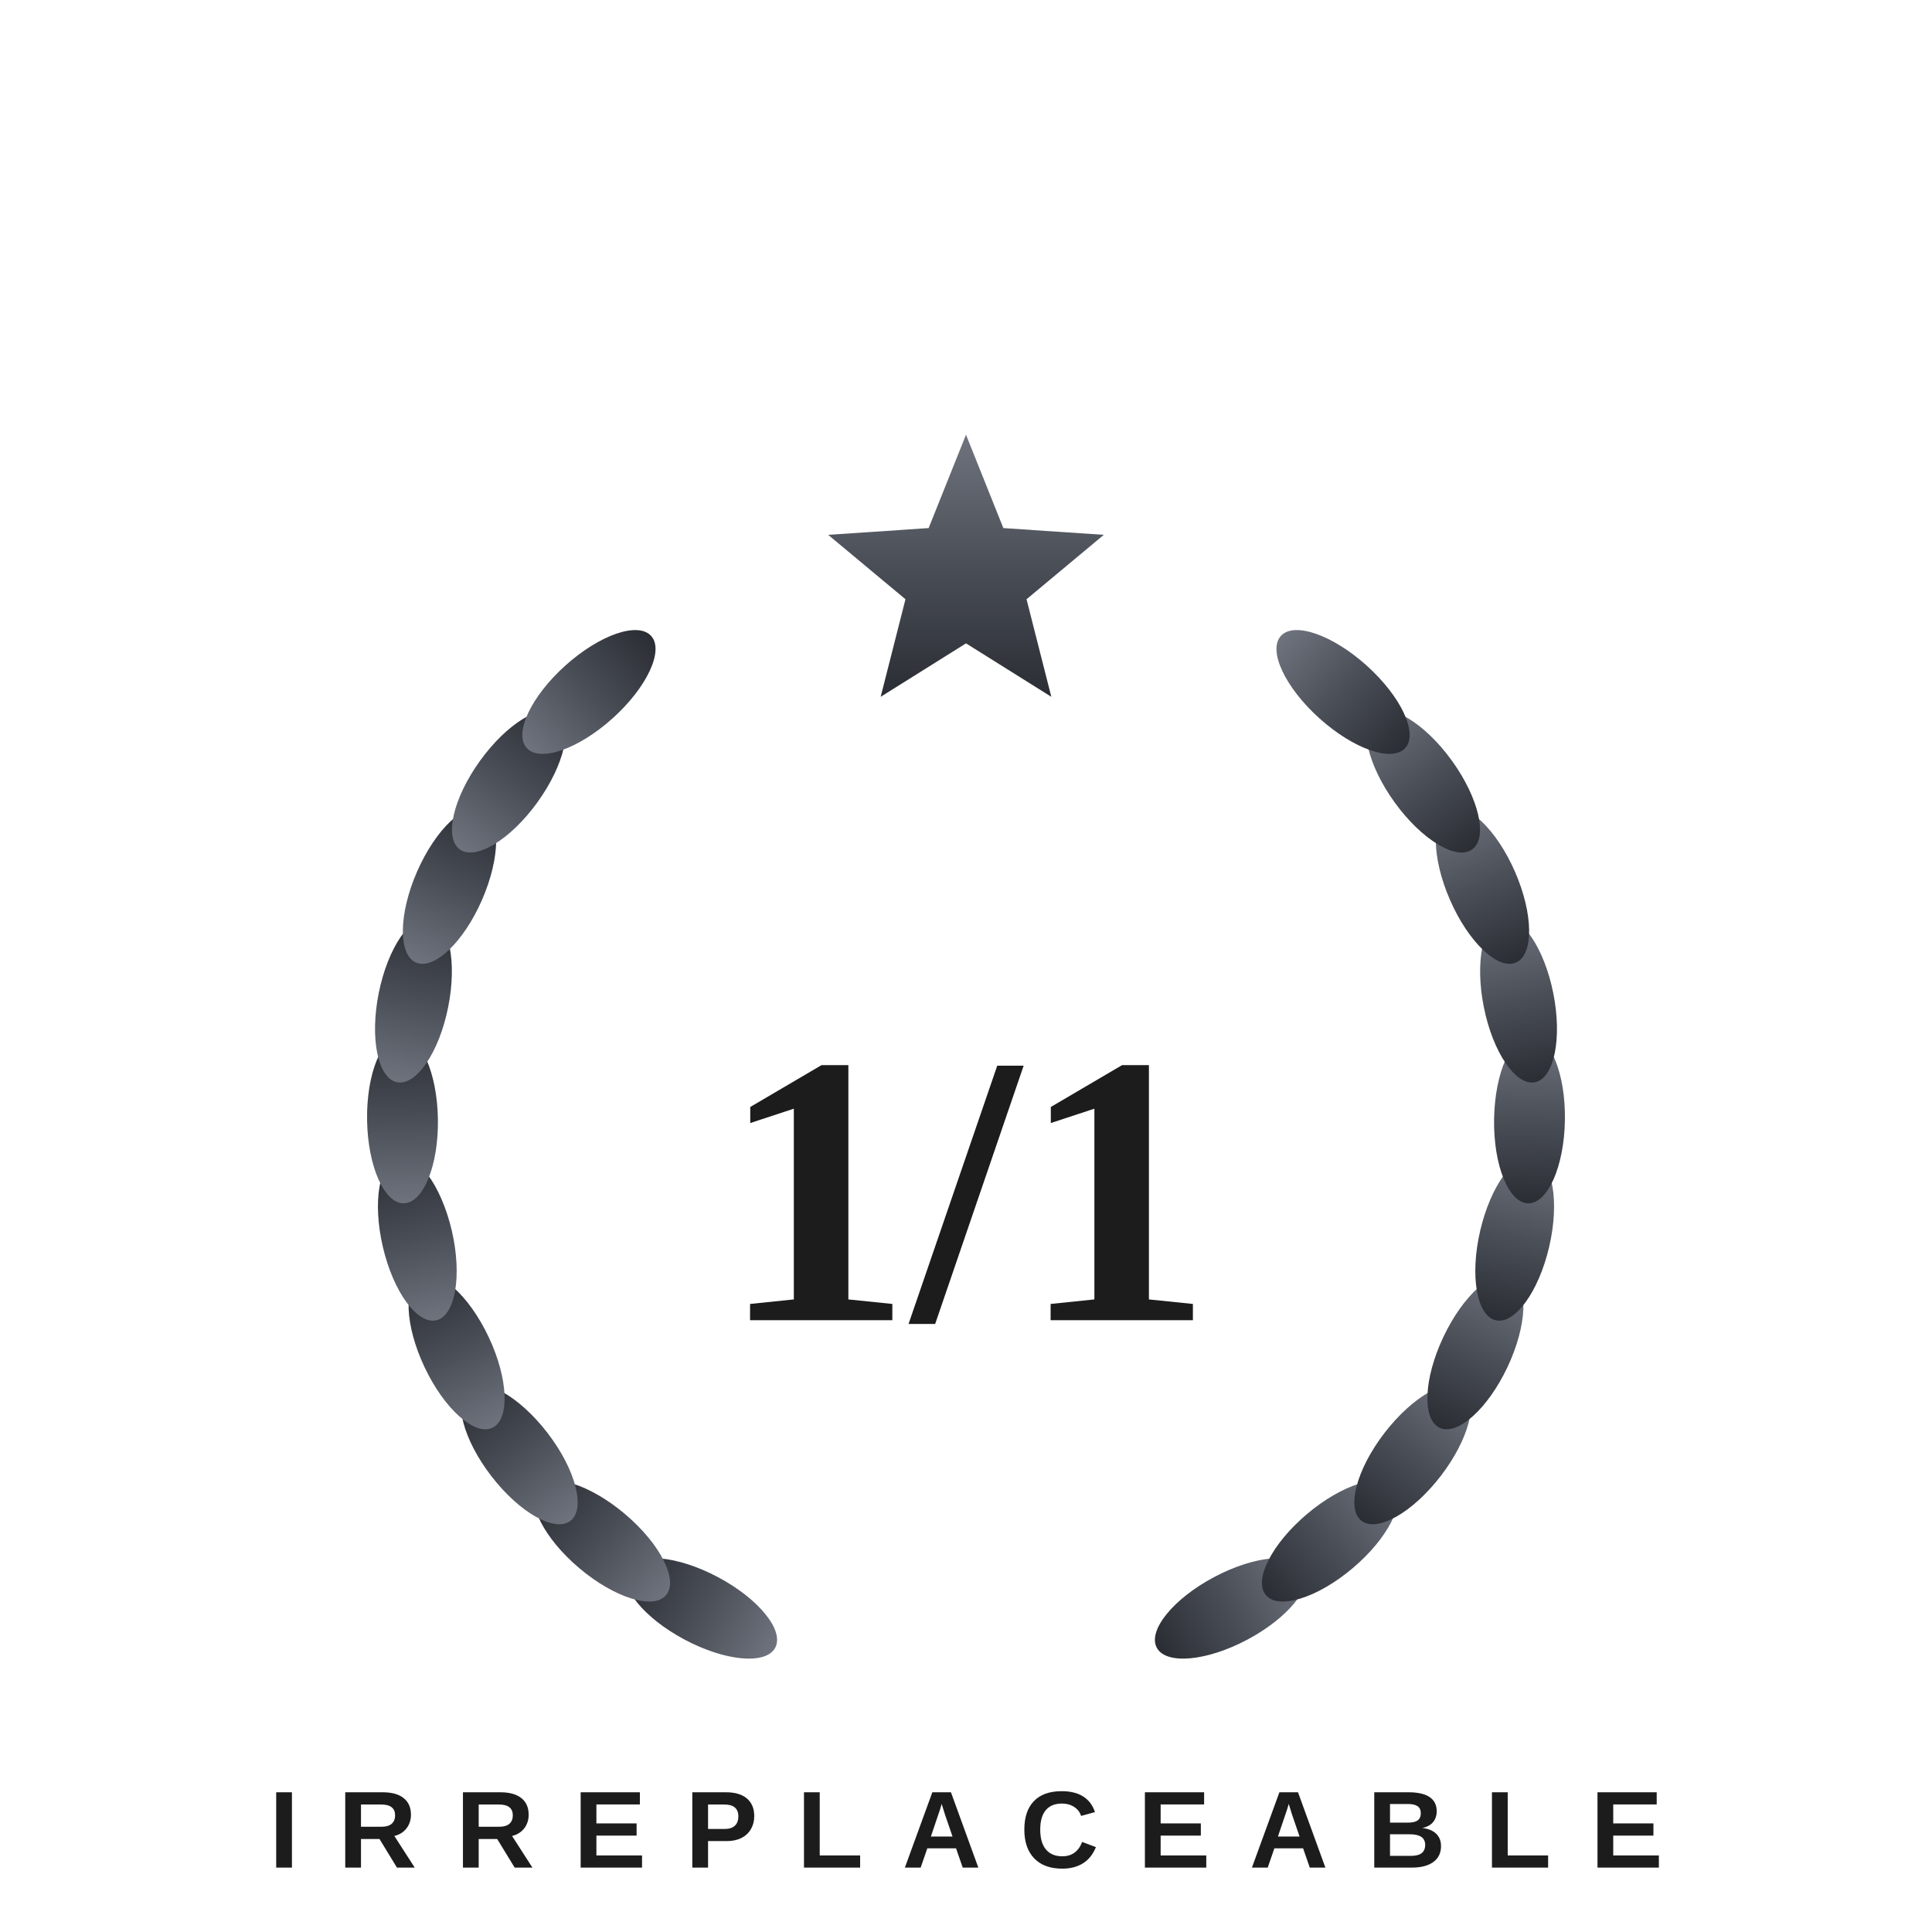
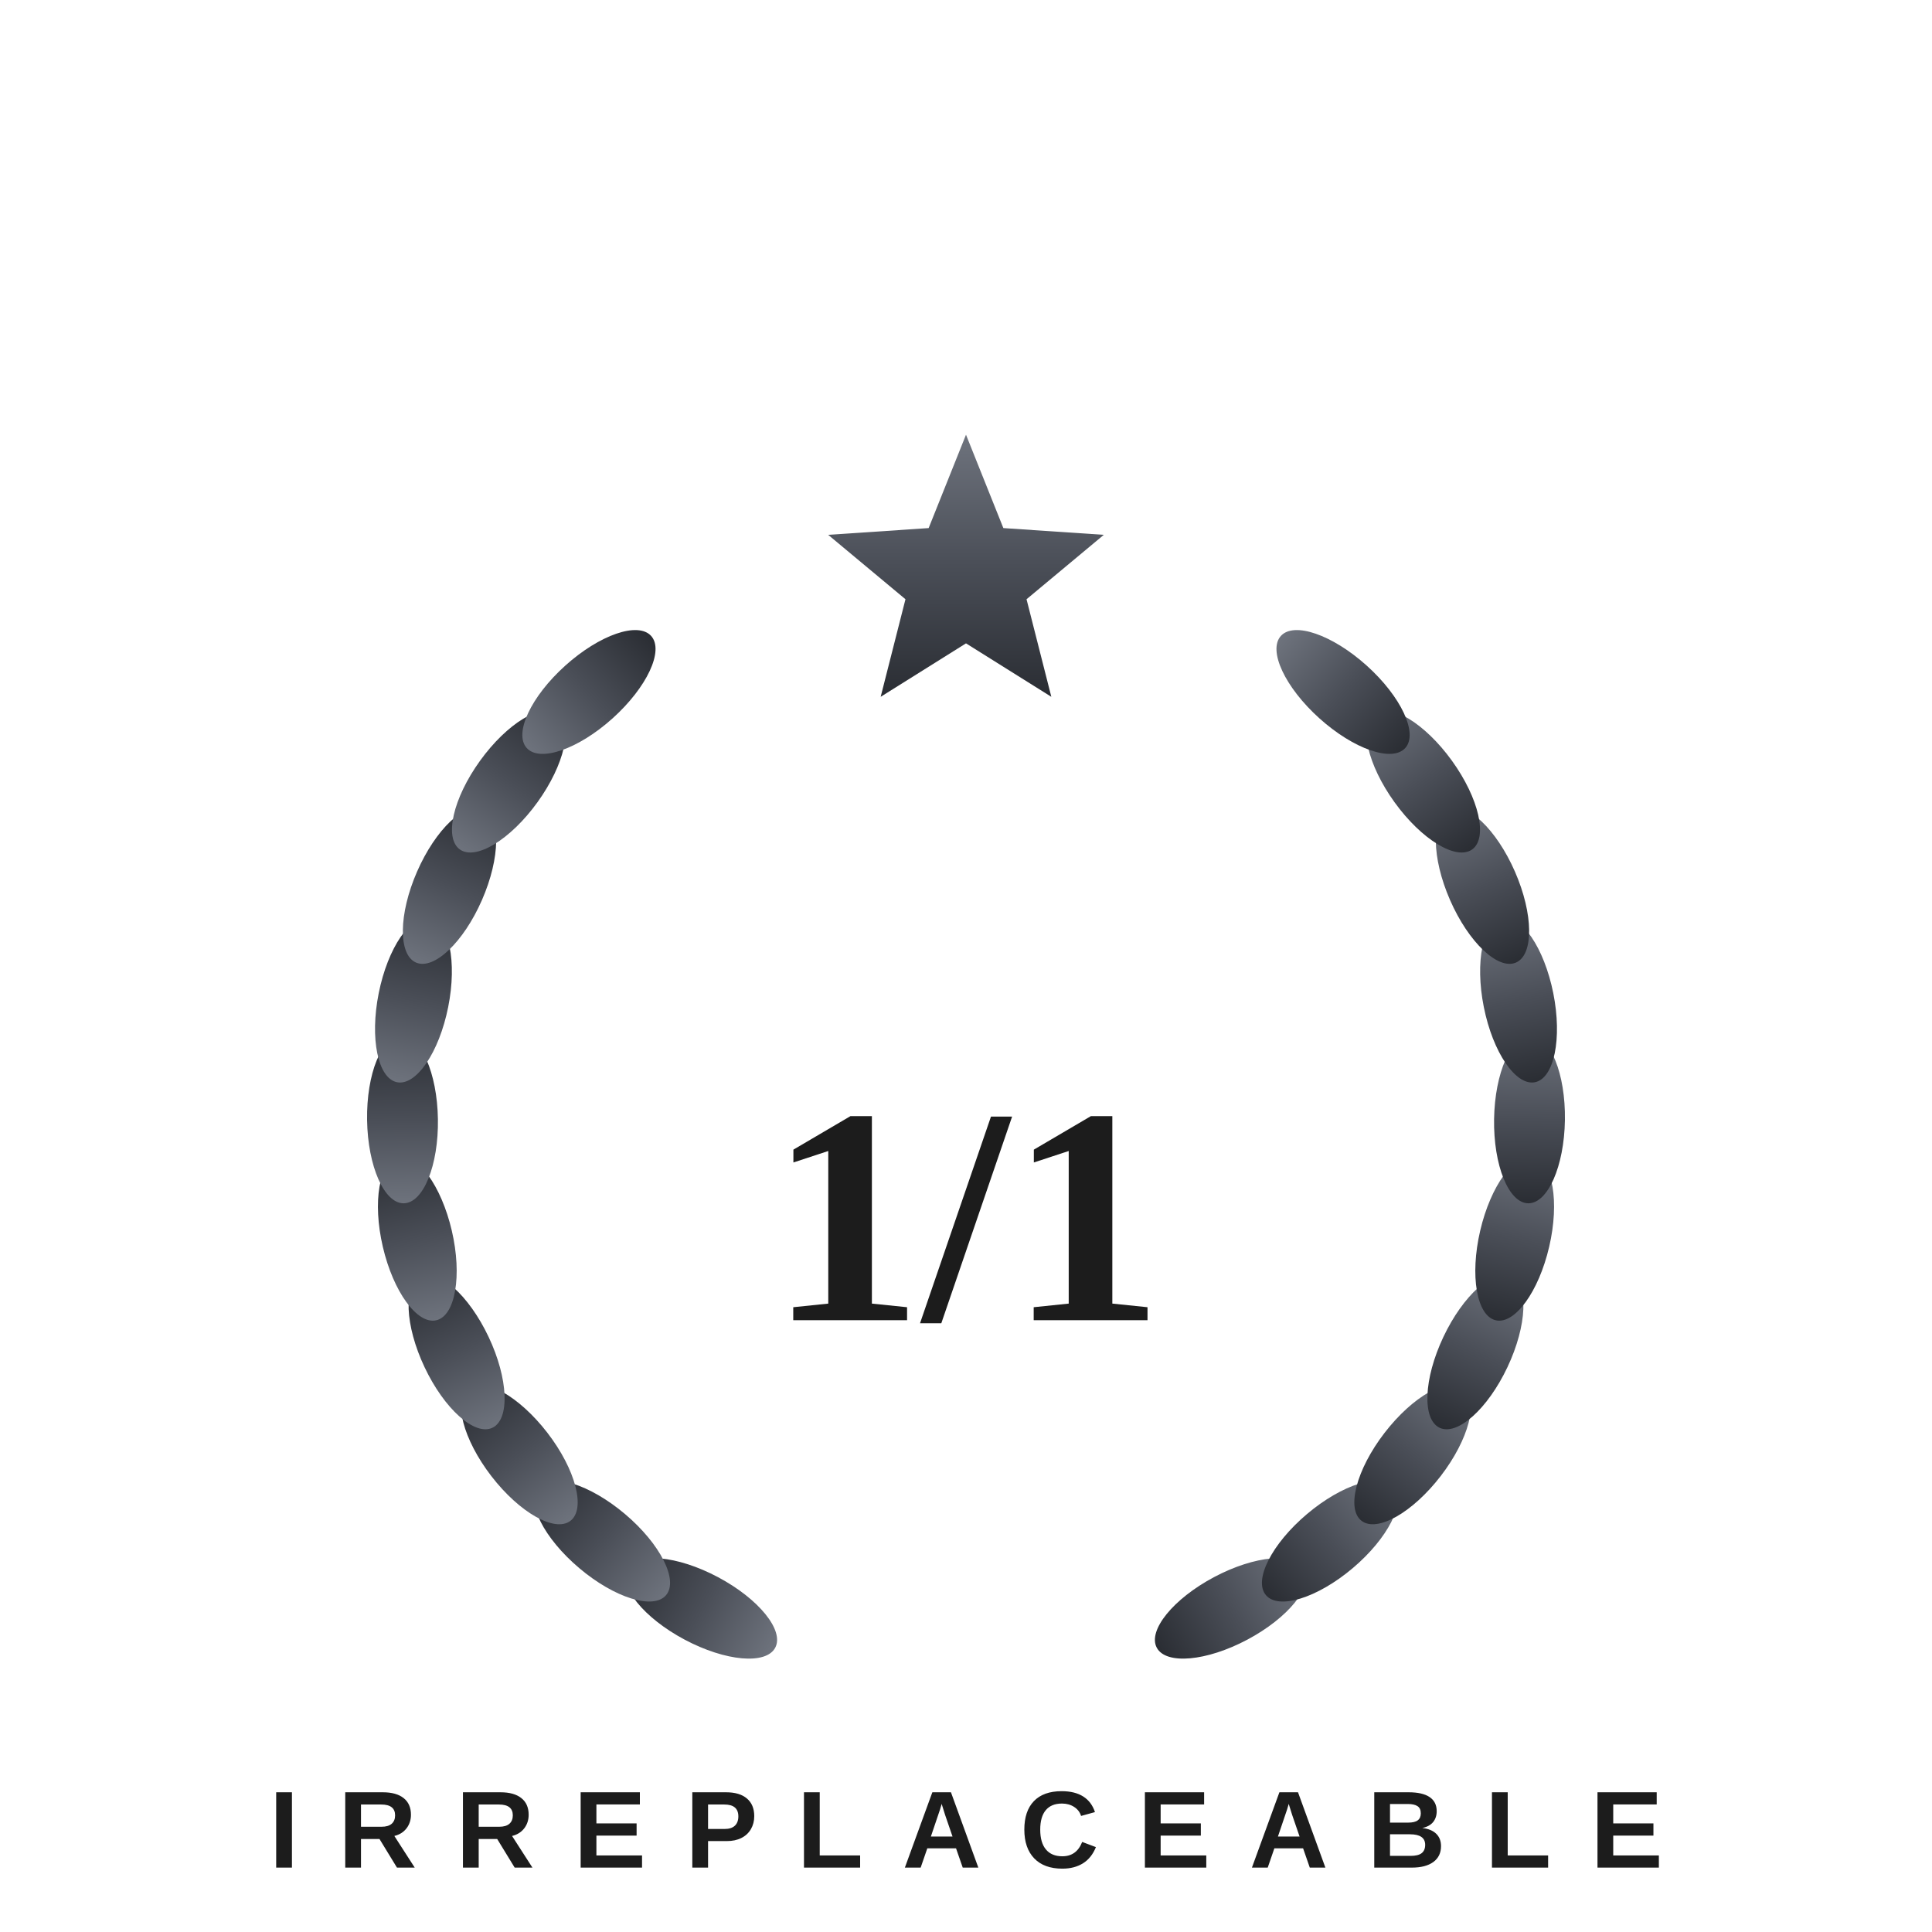
<svg xmlns="http://www.w3.org/2000/svg" width="600" height="600" viewBox="0 0 600 600">
  <defs>
    <linearGradient id="gold" x1="0" y1="0" x2="0" y2="1">
      <stop offset="0" stop-color="#FFE9A3" />
      <stop offset="0.45" stop-color="#E2B44C" />
      <stop offset="1" stop-color="#A9781F" />
    </linearGradient>
    <linearGradient id="silver" x1="0" y1="0" x2="0" y2="1">
      <stop offset="0" stop-color="#FFFFFF" />
      <stop offset="0.5" stop-color="#C9CCD3" />
      <stop offset="1" stop-color="#8B8F99" />
    </linearGradient>
    <linearGradient id="goldDark" x1="0" y1="0" x2="0" y2="1">
      <stop offset="0" stop-color="#C08A1E" />
      <stop offset="0.5" stop-color="#8F6410" />
      <stop offset="1" stop-color="#5E3F06" />
    </linearGradient>
    <linearGradient id="silverDark" x1="0" y1="0" x2="0" y2="1">
      <stop offset="0" stop-color="#6E737D" />
      <stop offset="0.5" stop-color="#4A4E57" />
      <stop offset="1" stop-color="#2A2D33" />
    </linearGradient>
  </defs>
  <ellipse cx="217.8" cy="499.5" rx="11" ry="26" transform="rotate(118.0 217.8 499.5)" fill="url(#silverDark)" />
  <ellipse cx="187.0" cy="478.6" rx="11" ry="26" transform="rotate(130.2 187.0 478.6)" fill="url(#silverDark)" />
  <ellipse cx="161.3" cy="451.7" rx="11" ry="26" transform="rotate(142.4 161.3 451.7)" fill="url(#silverDark)" />
  <ellipse cx="141.8" cy="419.9" rx="11" ry="26" transform="rotate(154.7 141.8 419.9)" fill="url(#silverDark)" />
  <ellipse cx="129.6" cy="384.7" rx="11" ry="26" transform="rotate(166.9 129.6 384.7)" fill="url(#silverDark)" />
  <ellipse cx="125.0" cy="347.7" rx="11" ry="26" transform="rotate(179.1 125.0 347.7)" fill="url(#silverDark)" />
  <ellipse cx="128.4" cy="310.6" rx="11" ry="26" transform="rotate(191.3 128.4 310.6)" fill="url(#silverDark)" />
  <ellipse cx="139.6" cy="275.1" rx="11" ry="26" transform="rotate(203.6 139.6 275.1)" fill="url(#silverDark)" />
  <ellipse cx="158.0" cy="242.7" rx="11" ry="26" transform="rotate(215.8 158.0 242.7)" fill="url(#silverDark)" />
  <ellipse cx="182.9" cy="214.9" rx="11" ry="26" transform="rotate(228.0 182.9 214.9)" fill="url(#silverDark)" />
  <ellipse cx="382.2" cy="499.5" rx="11" ry="26" transform="rotate(62.0 382.2 499.5)" fill="url(#silverDark)" />
  <ellipse cx="413.0" cy="478.6" rx="11" ry="26" transform="rotate(49.8 413.0 478.6)" fill="url(#silverDark)" />
  <ellipse cx="438.7" cy="451.7" rx="11" ry="26" transform="rotate(37.6 438.7 451.7)" fill="url(#silverDark)" />
  <ellipse cx="458.2" cy="419.9" rx="11" ry="26" transform="rotate(25.3 458.2 419.9)" fill="url(#silverDark)" />
  <ellipse cx="470.4" cy="384.7" rx="11" ry="26" transform="rotate(13.1 470.4 384.7)" fill="url(#silverDark)" />
  <ellipse cx="475.0" cy="347.7" rx="11" ry="26" transform="rotate(0.9 475.0 347.7)" fill="url(#silverDark)" />
  <ellipse cx="471.6" cy="310.6" rx="11" ry="26" transform="rotate(-11.3 471.6 310.6)" fill="url(#silverDark)" />
  <ellipse cx="460.4" cy="275.1" rx="11" ry="26" transform="rotate(-23.6 460.4 275.1)" fill="url(#silverDark)" />
  <ellipse cx="442.0" cy="242.7" rx="11" ry="26" transform="rotate(-35.8 442.0 242.7)" fill="url(#silverDark)" />
  <ellipse cx="417.1" cy="214.9" rx="11" ry="26" transform="rotate(-48.0 417.1 214.9)" fill="url(#silverDark)" />
  <polygon points="300.0,135.0 311.6,164.0 342.8,166.1 318.8,186.1 326.5,216.4 300.0,199.8 273.5,216.4 281.2,186.1 257.2,166.1 288.4,164.0" fill="url(#silverDark)" />
-   <text x="300" y="410" text-anchor="middle" font-family="Georgia, 'Times New Roman', serif" font-weight="bold" font-size="120" fill="#1C1C1C">1/1</text>
+   <text x="300" y="410" text-anchor="middle" font-family="Georgia, 'Times New Roman', serif" font-weight="bold" font-size="96" fill="#1C1C1C">1/1</text>
  <text x="300" y="580" text-anchor="middle" font-family="Arial, Helvetica, sans-serif" font-weight="bold" font-size="34" letter-spacing="12" fill="#1C1C1C">IRREPLACEABLE</text>
</svg>
